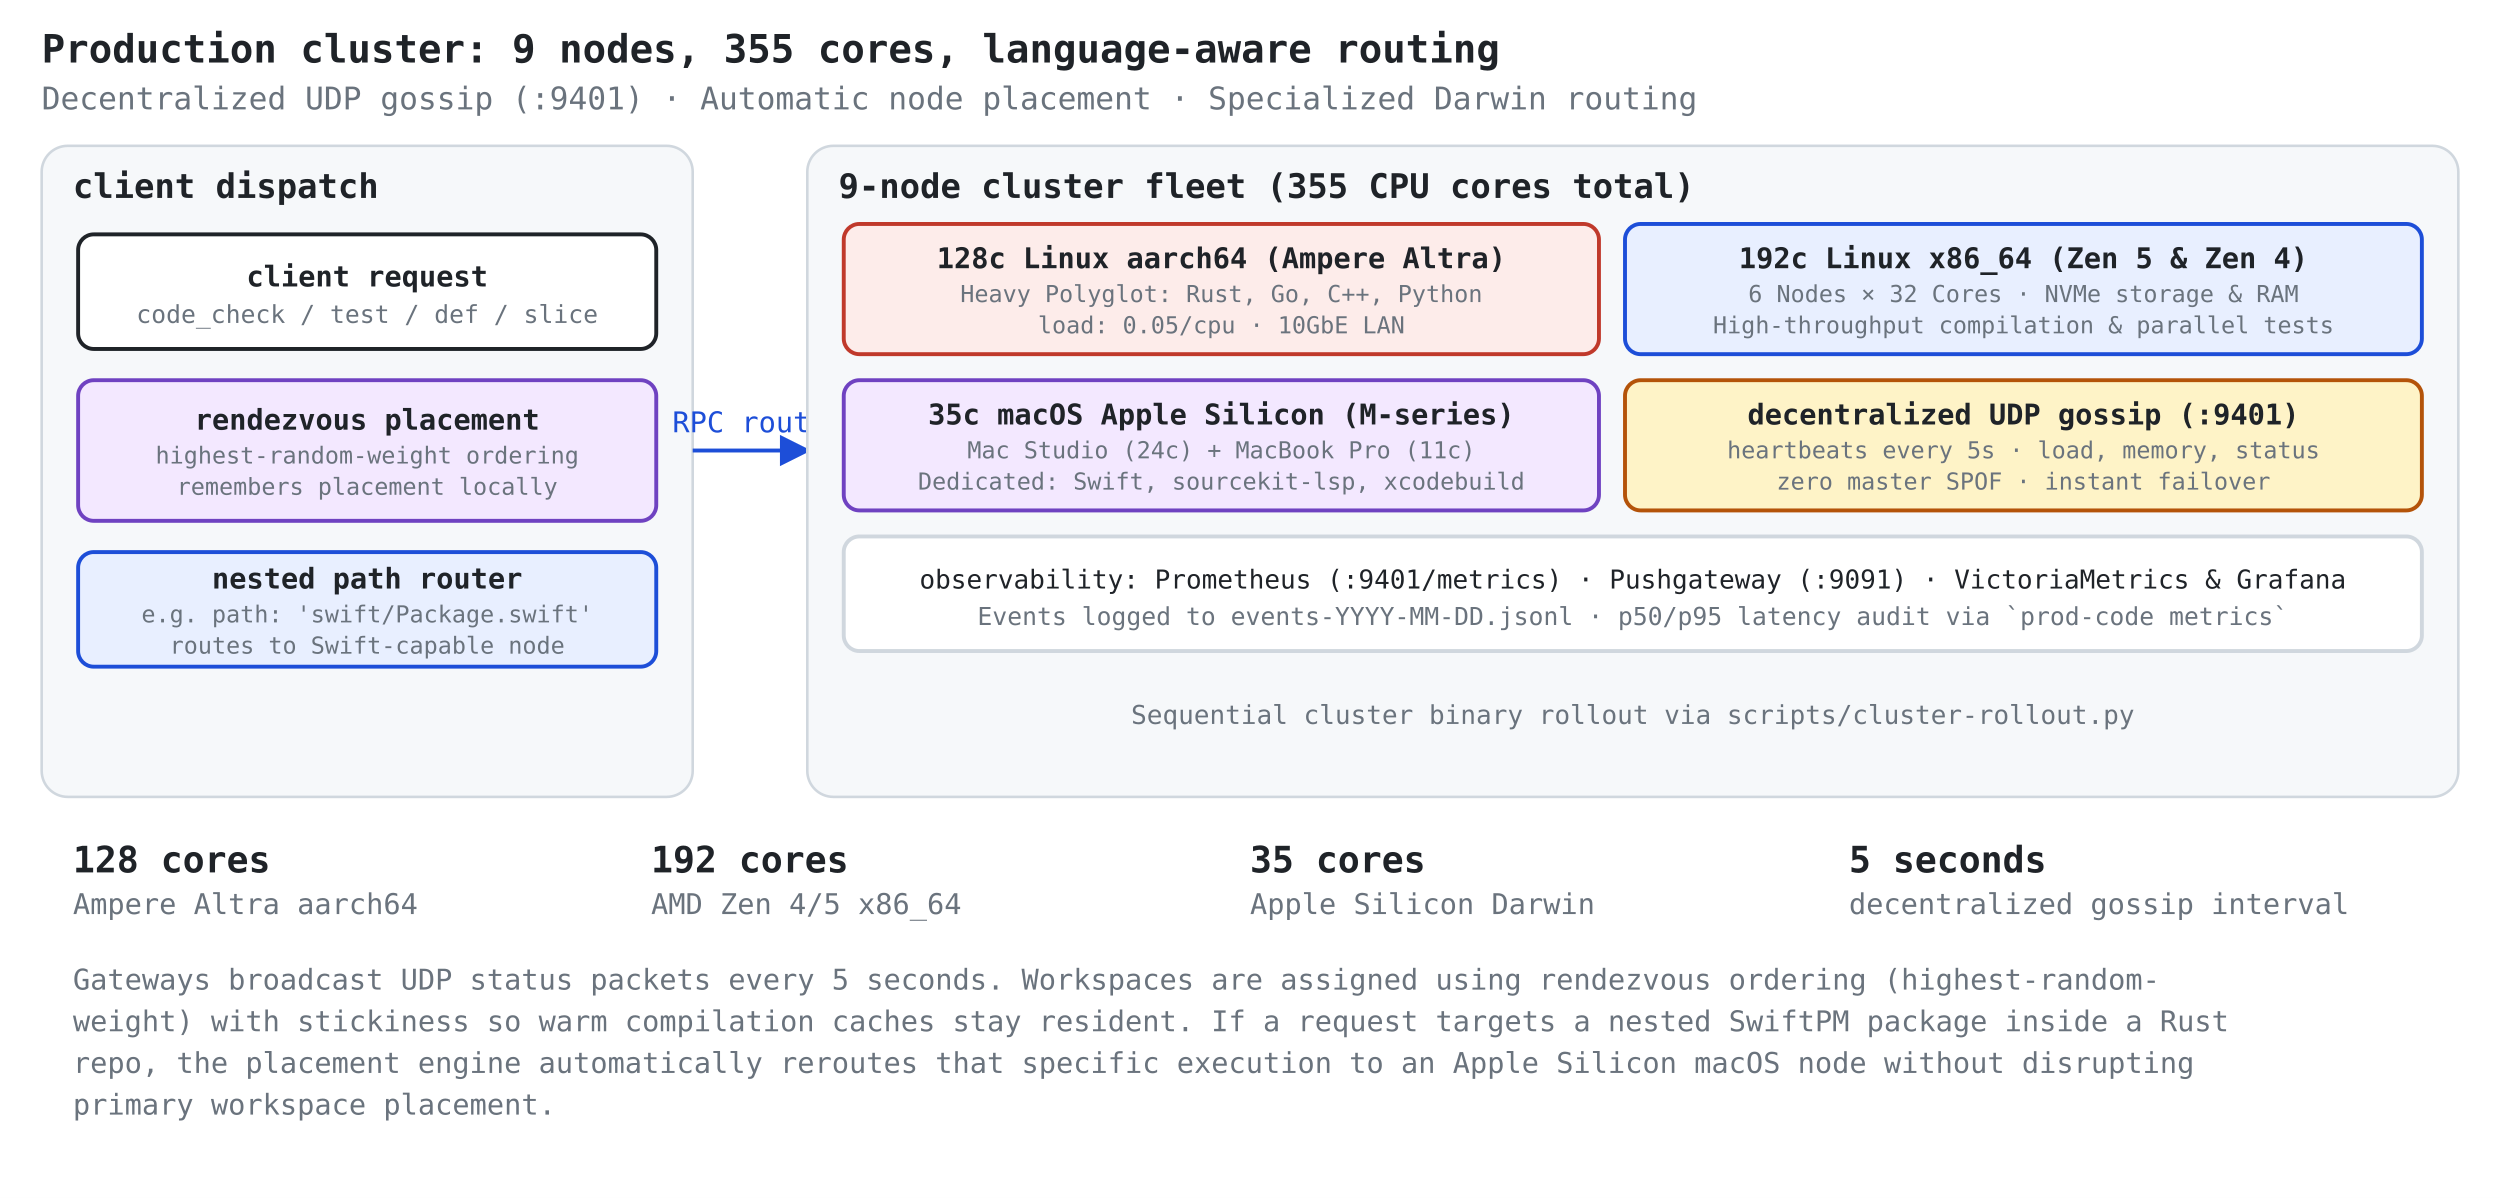
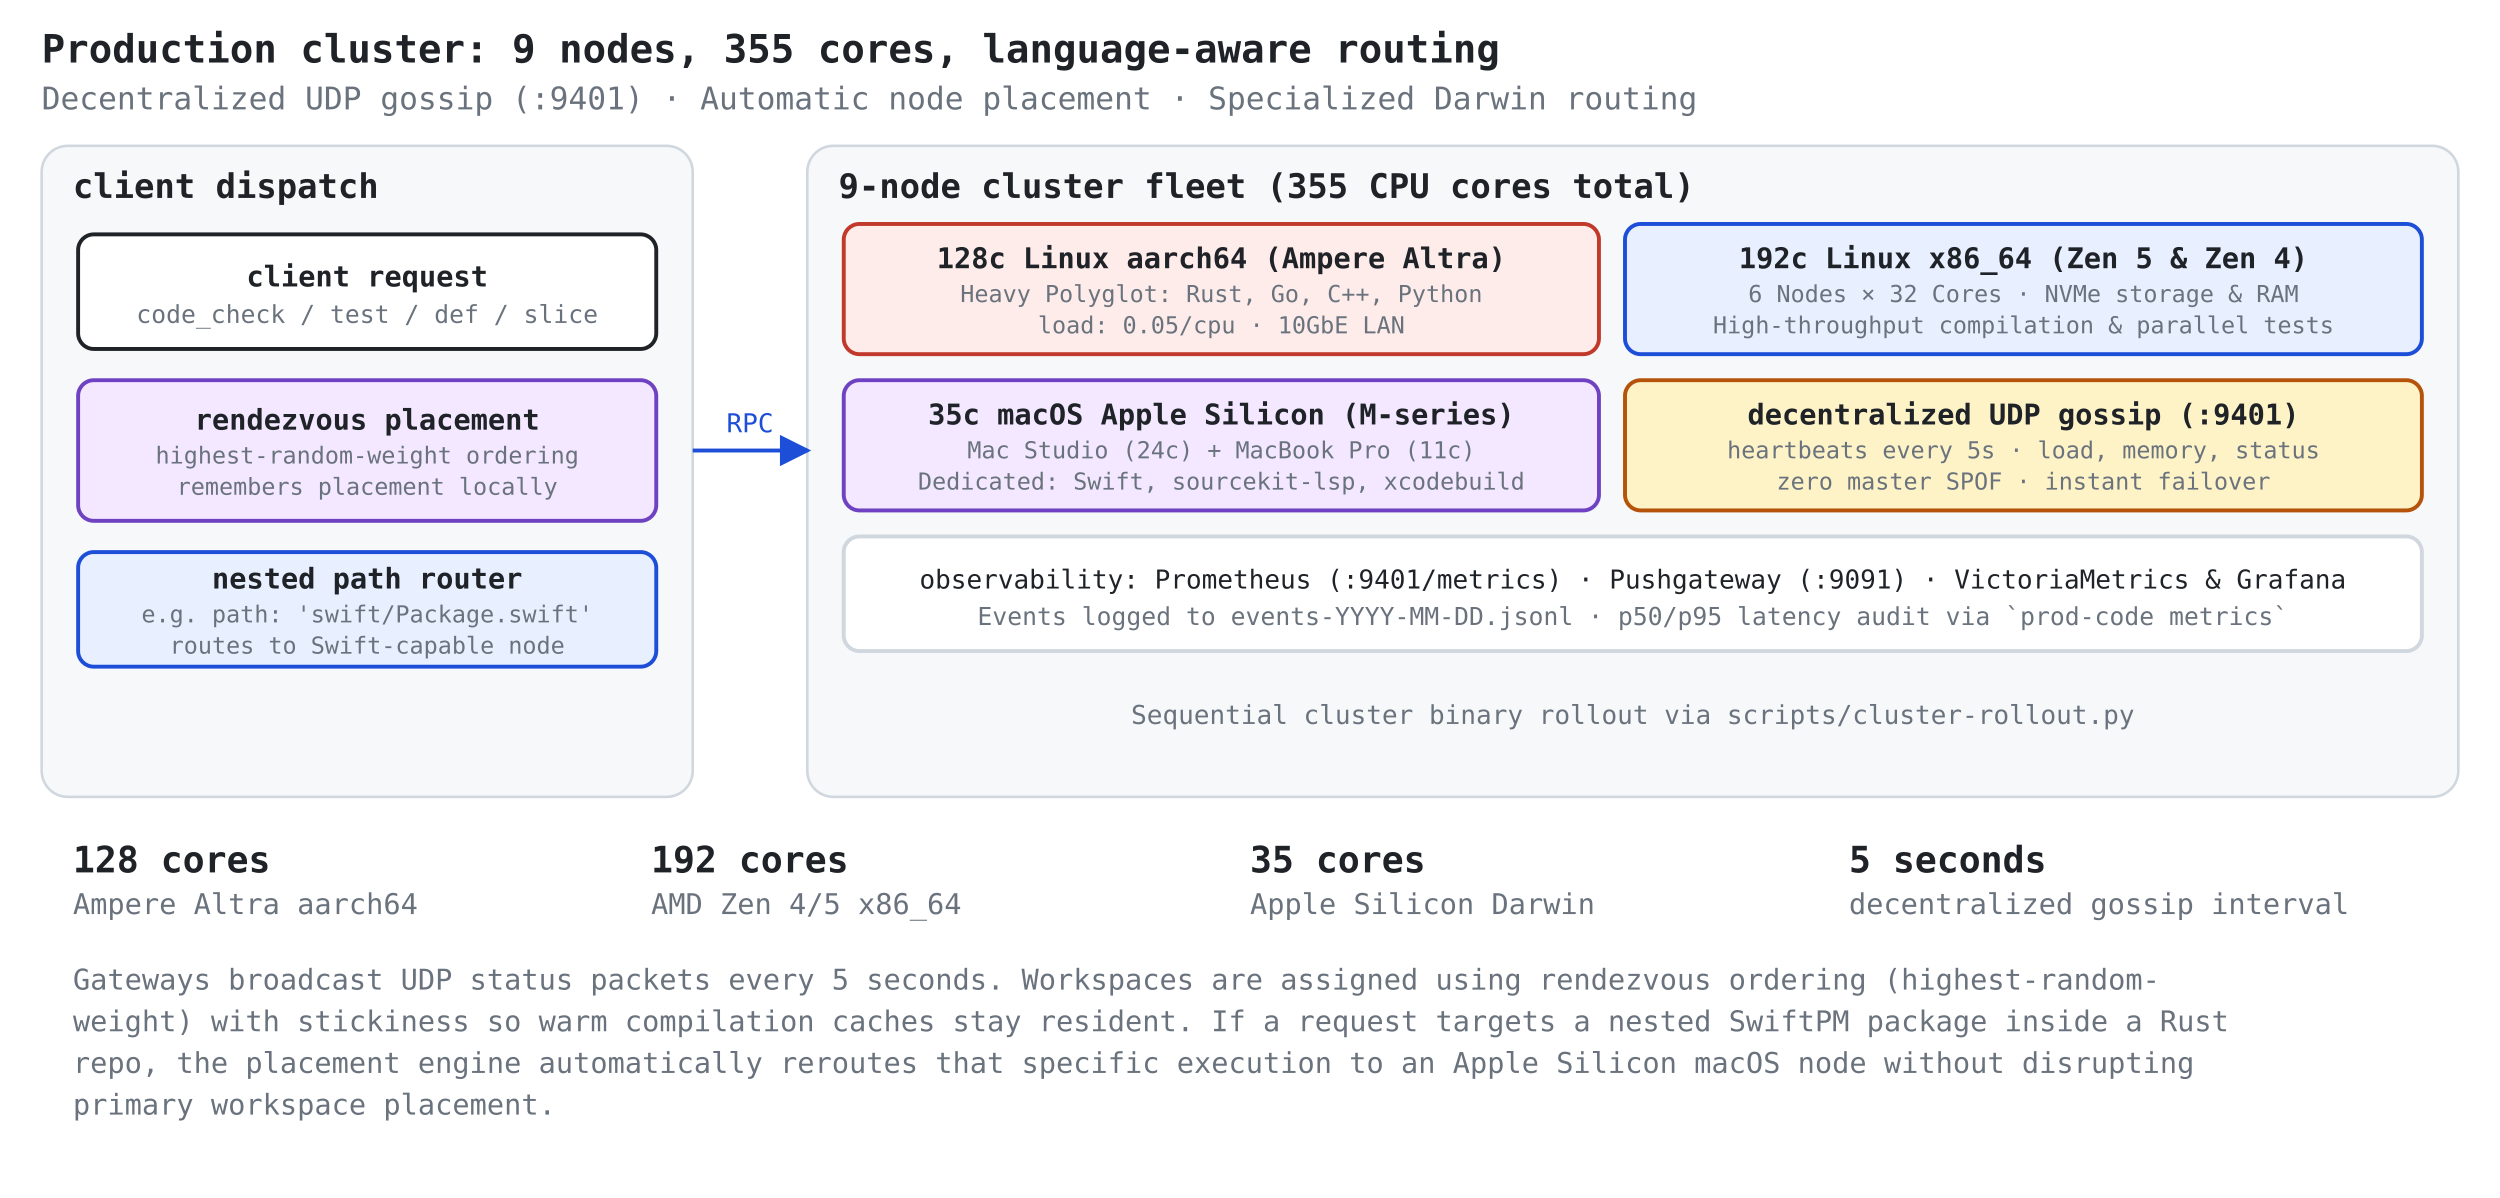
<svg xmlns="http://www.w3.org/2000/svg" viewBox="0 0 960 460" width="960" height="460" font-family="JetBrains Mono, SFMono-Regular, Menlo, monospace" font-size="12">
  <defs>
    <marker id="a" markerWidth="8" markerHeight="8" refX="7" refY="4" orient="auto">
      <path d="M0,0 L8,4 L0,8 z" fill="#1f2328" />
    </marker>
    <marker id="n" markerWidth="8" markerHeight="8" refX="7" refY="4" orient="auto">
      <path d="M0,0 L8,4 L0,8 z" fill="#1d4ed8" />
    </marker>
    <marker id="r" markerWidth="8" markerHeight="8" refX="7" refY="4" orient="auto">
      <path d="M0,0 L8,4 L0,8 z" fill="#c0392b" />
    </marker>
    <marker id="g" markerWidth="8" markerHeight="8" refX="7" refY="4" orient="auto">
      <path d="M0,0 L8,4 L0,8 z" fill="#2e7d32" />
    </marker>
  </defs>
  <rect width="960" height="460" fill="white" />
  <text x="16" y="24" font-size="15" font-weight="bold" fill="#1f2328">Production cluster: 9 nodes, 355 cores, language-aware routing</text>
  <text x="16" y="42" fill="#6a737d">Decentralized UDP gossip (:9401) · Automatic node placement · Specialized Darwin routing</text>
  <rect x="16" y="56" width="250" height="250" rx="10" fill="#f6f8fa" stroke="#d0d7de" />
  <text x="28" y="76" fill="#1f2328" font-weight="bold" font-size="13">client dispatch</text>
+   <rect x="310" y="56" width="634" height="250" rx="10" fill="#f6f8fa" stroke="#d0d7de" />
+   <text x="322" y="76" fill="#1f2328" font-weight="bold" font-size="13">9-node cluster fleet (355 CPU cores total)</text>
  <rect x="30" y="90" width="222" height="44" rx="6" fill="white" stroke="#1f2328" stroke-width="1.5" />
  <text x="141.0" y="110.0" text-anchor="middle" fill="#1f2328" font-size="11" font-weight="bold">client request</text>
  <text x="141.0" y="124.0" text-anchor="middle" fill="#6a737d" font-size="9.5">code_check / test / def / slice</text>
  <rect x="30" y="146" width="222" height="54" rx="6" fill="#f3e8ff" stroke="#6f42c1" stroke-width="1.5" />
  <text x="141.0" y="165.0" text-anchor="middle" fill="#1f2328" font-size="11" font-weight="bold">rendezvous placement</text>
  <text x="141.0" y="178.0" text-anchor="middle" fill="#6a737d" font-size="9">highest-random-weight ordering</text>
  <text x="141.0" y="190.0" text-anchor="middle" fill="#6a737d" font-size="9">remembers placement locally</text>
  <rect x="30" y="212" width="222" height="44" rx="6" fill="#e8efff" stroke="#1d4ed8" stroke-width="1.5" />
  <text x="141.0" y="226.0" text-anchor="middle" fill="#1f2328" font-size="11" font-weight="bold">nested path router</text>
  <text x="141.0" y="239.0" text-anchor="middle" fill="#6a737d" font-size="9">e.g. path: 'swift/Package.swift'</text>
  <text x="141.0" y="251.0" text-anchor="middle" fill="#6a737d" font-size="9">routes to Swift-capable node</text>
-   <line x1="266" y1="173" x2="310" y2="173" stroke="#1d4ed8" stroke-width="1.5" marker-end="url(#n)" />
-   <text x="288.0" y="166" text-anchor="middle" fill="#1d4ed8" font-size="11">RPC route</text>
-   <rect x="310" y="56" width="634" height="250" rx="10" fill="#f6f8fa" stroke="#d0d7de" />
-   <text x="322" y="76" fill="#1f2328" font-weight="bold" font-size="13">9-node cluster fleet (355 CPU cores total)</text>
  <rect x="324" y="86" width="290" height="50" rx="6" fill="#fdecea" stroke="#c0392b" stroke-width="1.5" />
  <text x="469.0" y="103.0" text-anchor="middle" fill="#1f2328" font-size="11" font-weight="bold">128c Linux aarch64 (Ampere Altra)</text>
  <text x="469.0" y="116.0" text-anchor="middle" fill="#6a737d" font-size="9">Heavy Polyglot: Rust, Go, C++, Python</text>
  <text x="469.0" y="128.0" text-anchor="middle" fill="#6a737d" font-size="9">load: 0.05/cpu · 10GbE LAN</text>
  <rect x="624" y="86" width="306" height="50" rx="6" fill="#e8efff" stroke="#1d4ed8" stroke-width="1.5" />
  <text x="777.0" y="103.0" text-anchor="middle" fill="#1f2328" font-size="11" font-weight="bold">192c Linux x86_64 (Zen 5 &amp; Zen 4)</text>
  <text x="777.0" y="116.0" text-anchor="middle" fill="#6a737d" font-size="9">6 Nodes × 32 Cores · NVMe storage &amp; RAM</text>
  <text x="777.0" y="128.0" text-anchor="middle" fill="#6a737d" font-size="9">High-throughput compilation &amp; parallel tests</text>
  <rect x="324" y="146" width="290" height="50" rx="6" fill="#f3e8ff" stroke="#6f42c1" stroke-width="1.5" />
  <text x="469.0" y="163.0" text-anchor="middle" fill="#1f2328" font-size="11" font-weight="bold">35c macOS Apple Silicon (M-series)</text>
  <text x="469.0" y="176.0" text-anchor="middle" fill="#6a737d" font-size="9">Mac Studio (24c) + MacBook Pro (11c)</text>
  <text x="469.0" y="188.0" text-anchor="middle" fill="#6a737d" font-size="9">Dedicated: Swift, sourcekit-lsp, xcodebuild</text>
  <rect x="624" y="146" width="306" height="50" rx="6" fill="#fef3c7" stroke="#b45309" stroke-width="1.5" />
  <text x="777.0" y="163.0" text-anchor="middle" fill="#1f2328" font-size="11" font-weight="bold">decentralized UDP gossip (:9401)</text>
  <text x="777.0" y="176.0" text-anchor="middle" fill="#6a737d" font-size="9">heartbeats every 5s · load, memory, status</text>
  <text x="777.0" y="188.0" text-anchor="middle" fill="#6a737d" font-size="9">zero master SPOF · instant failover</text>
  <rect x="324" y="206" width="606" height="44" rx="6" fill="white" stroke="#d0d7de" stroke-width="1.5" />
  <text x="627.0" y="226.0" text-anchor="middle" fill="#1f2328" font-size="10" font-weight="normal">observability: Prometheus (:9401/metrics) · Pushgateway (:9091) · VictoriaMetrics &amp; Grafana</text>
  <text x="627.0" y="240.0" text-anchor="middle" fill="#6a737d" font-size="9.5">Events logged to events-YYYY-MM-DD.jsonl · p50/p95 latency audit via `prod-code metrics`</text>
  <text x="627" y="278" text-anchor="middle" fill="#6a737d" font-size="10">Sequential cluster binary rollout via scripts/cluster-rollout.py</text>
+   <line x1="266" y1="173" x2="310" y2="173" stroke="#1d4ed8" stroke-width="1.5" marker-end="url(#n)" />
+   <text x="288.0" y="166" text-anchor="middle" fill="#1d4ed8" font-size="10">RPC</text>
  <text x="28" y="335" fill="#1f2328" font-weight="bold" font-size="14">128 cores</text>
  <text x="28" y="351" fill="#6a737d" font-size="11">Ampere Altra aarch64</text>
  <text x="250" y="335" fill="#1f2328" font-weight="bold" font-size="14">192 cores</text>
  <text x="250" y="351" fill="#6a737d" font-size="11">AMD Zen 4/5 x86_64</text>
  <text x="480" y="335" fill="#1f2328" font-weight="bold" font-size="14">35 cores</text>
  <text x="480" y="351" fill="#6a737d" font-size="11">Apple Silicon Darwin</text>
  <text x="710" y="335" fill="#1f2328" font-weight="bold" font-size="14">5 seconds</text>
  <text x="710" y="351" fill="#6a737d" font-size="11">decentralized gossip interval</text>
  <text x="28" y="380" fill="#6a737d" font-size="11">Gateways broadcast UDP status packets every 5 seconds. Workspaces are assigned using rendezvous ordering (highest-random-</text>
  <text x="28" y="396" fill="#6a737d" font-size="11">weight) with stickiness so warm compilation caches stay resident. If a request targets a nested SwiftPM package inside a Rust</text>
  <text x="28" y="412" fill="#6a737d" font-size="11">repo, the placement engine automatically reroutes that specific execution to an Apple Silicon macOS node without disrupting</text>
  <text x="28" y="428" fill="#6a737d" font-size="11">primary workspace placement.</text>
</svg>
